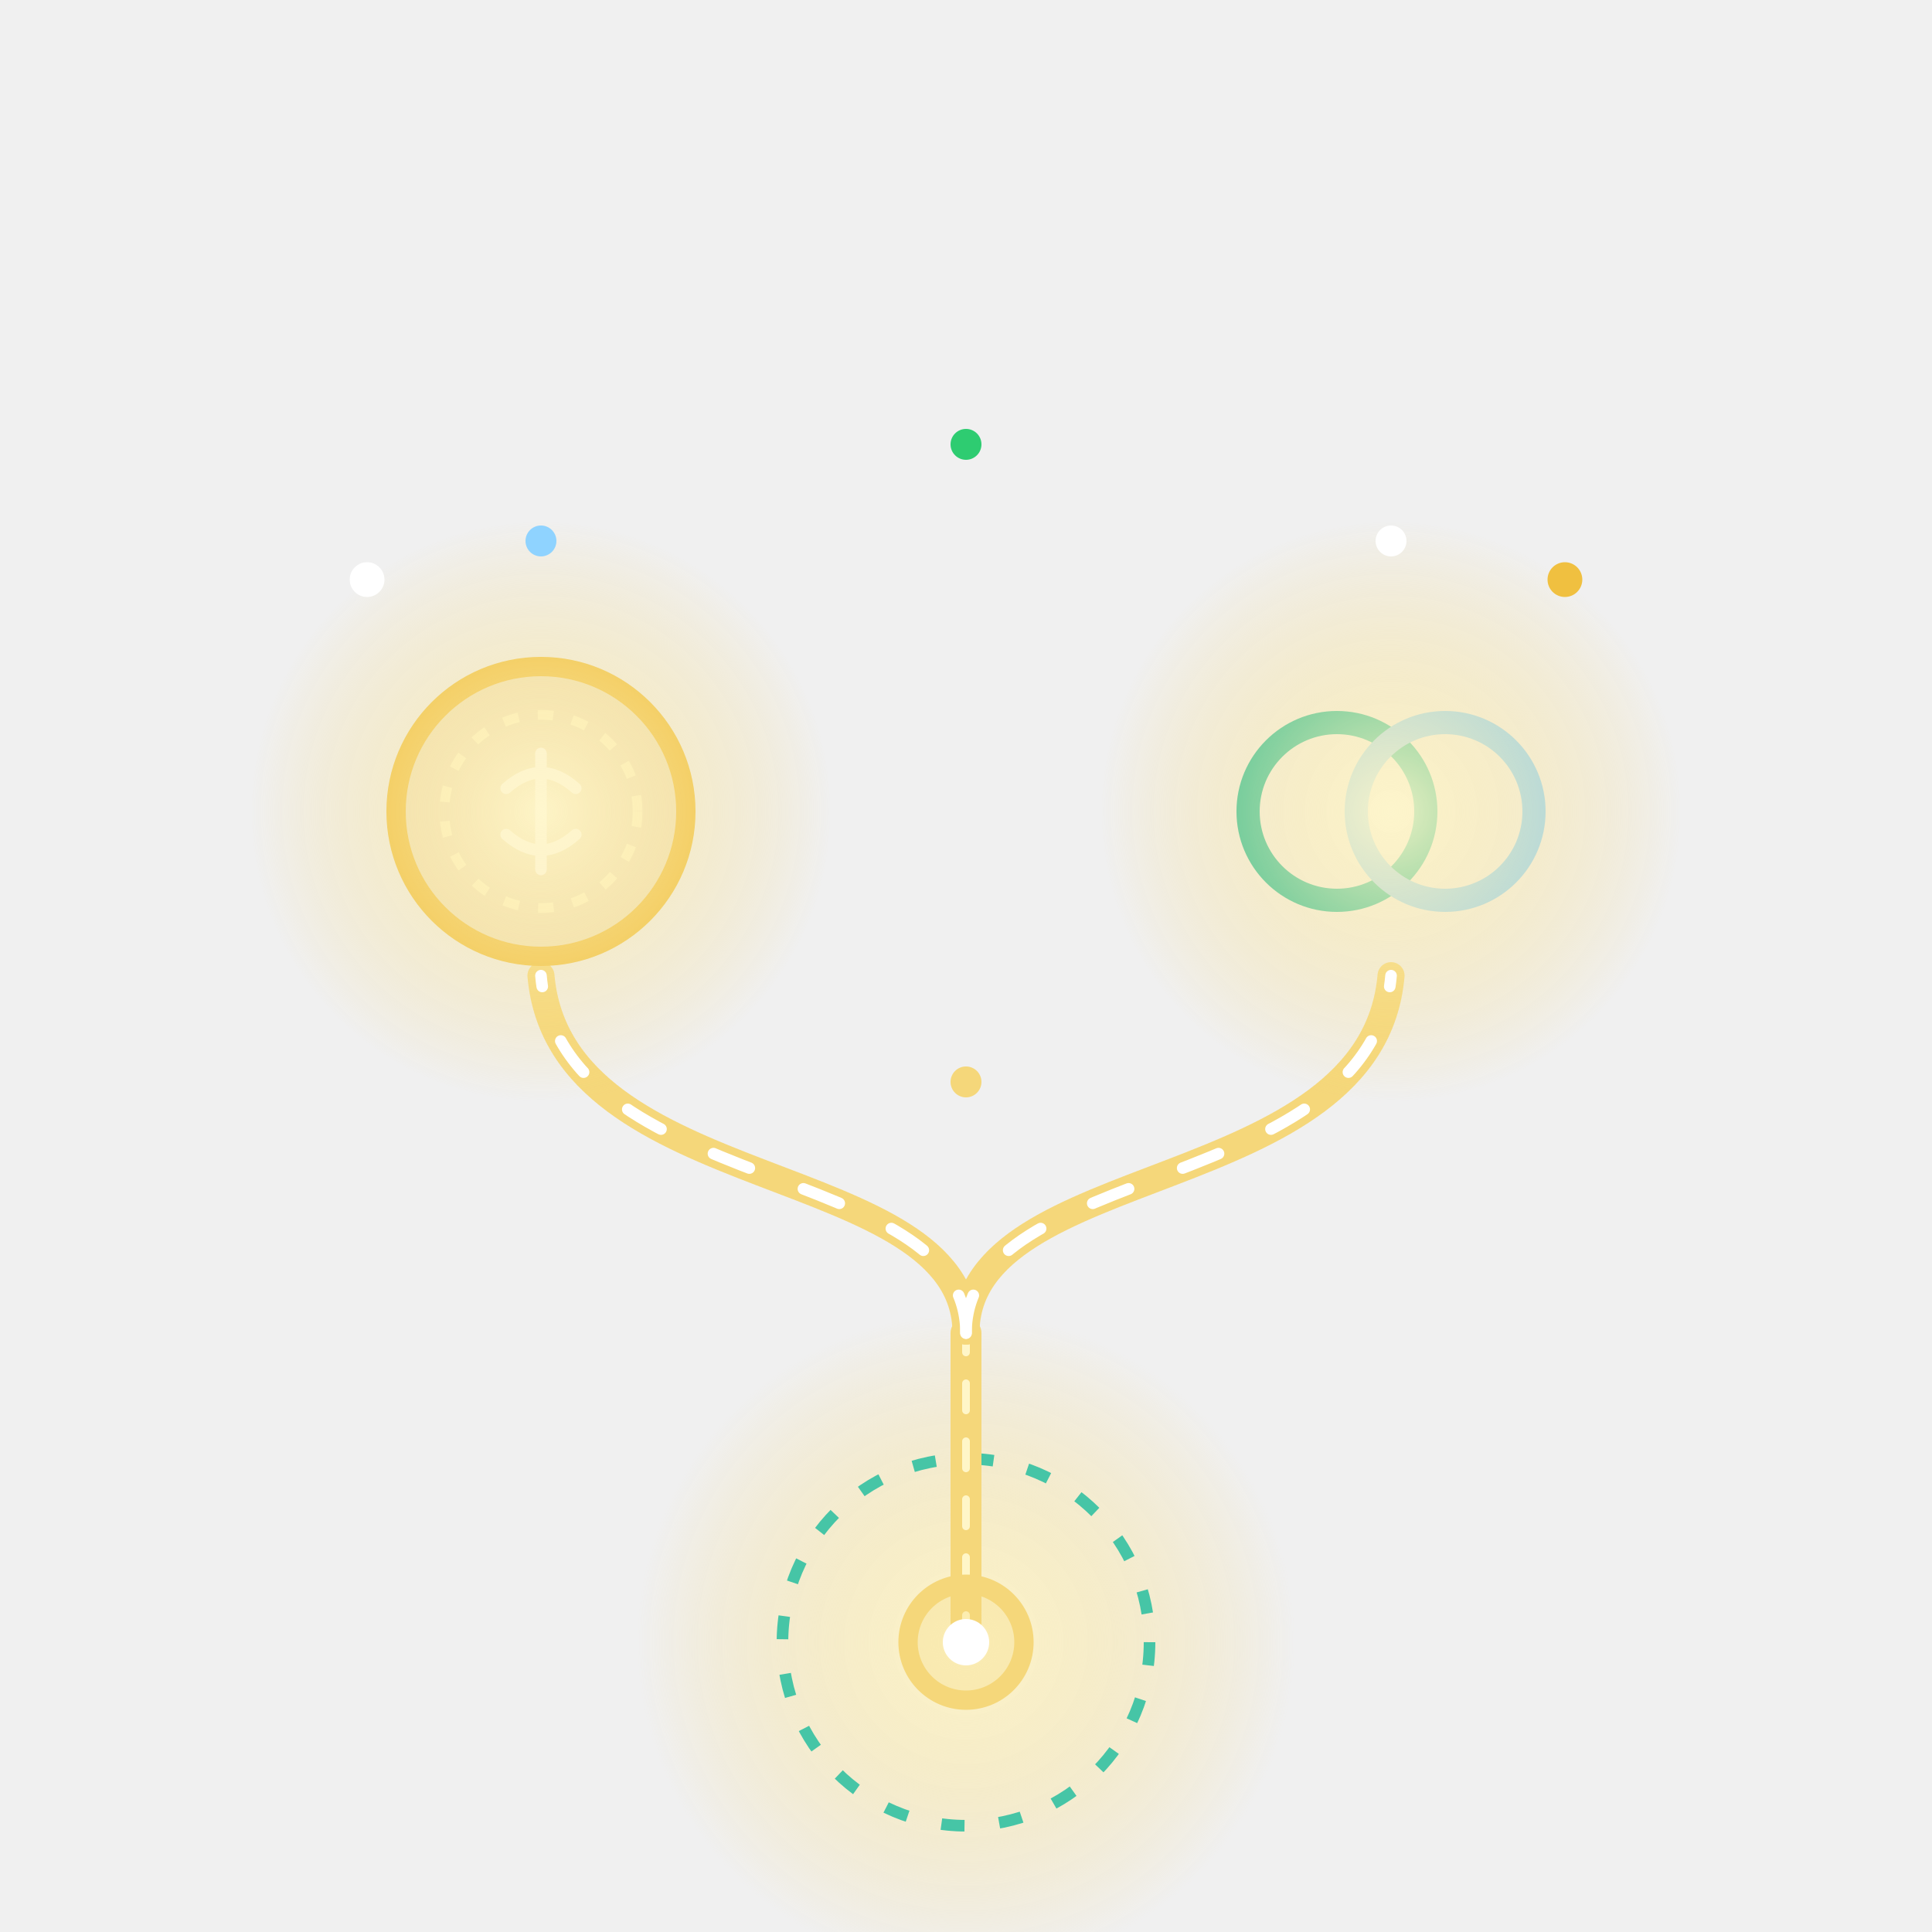
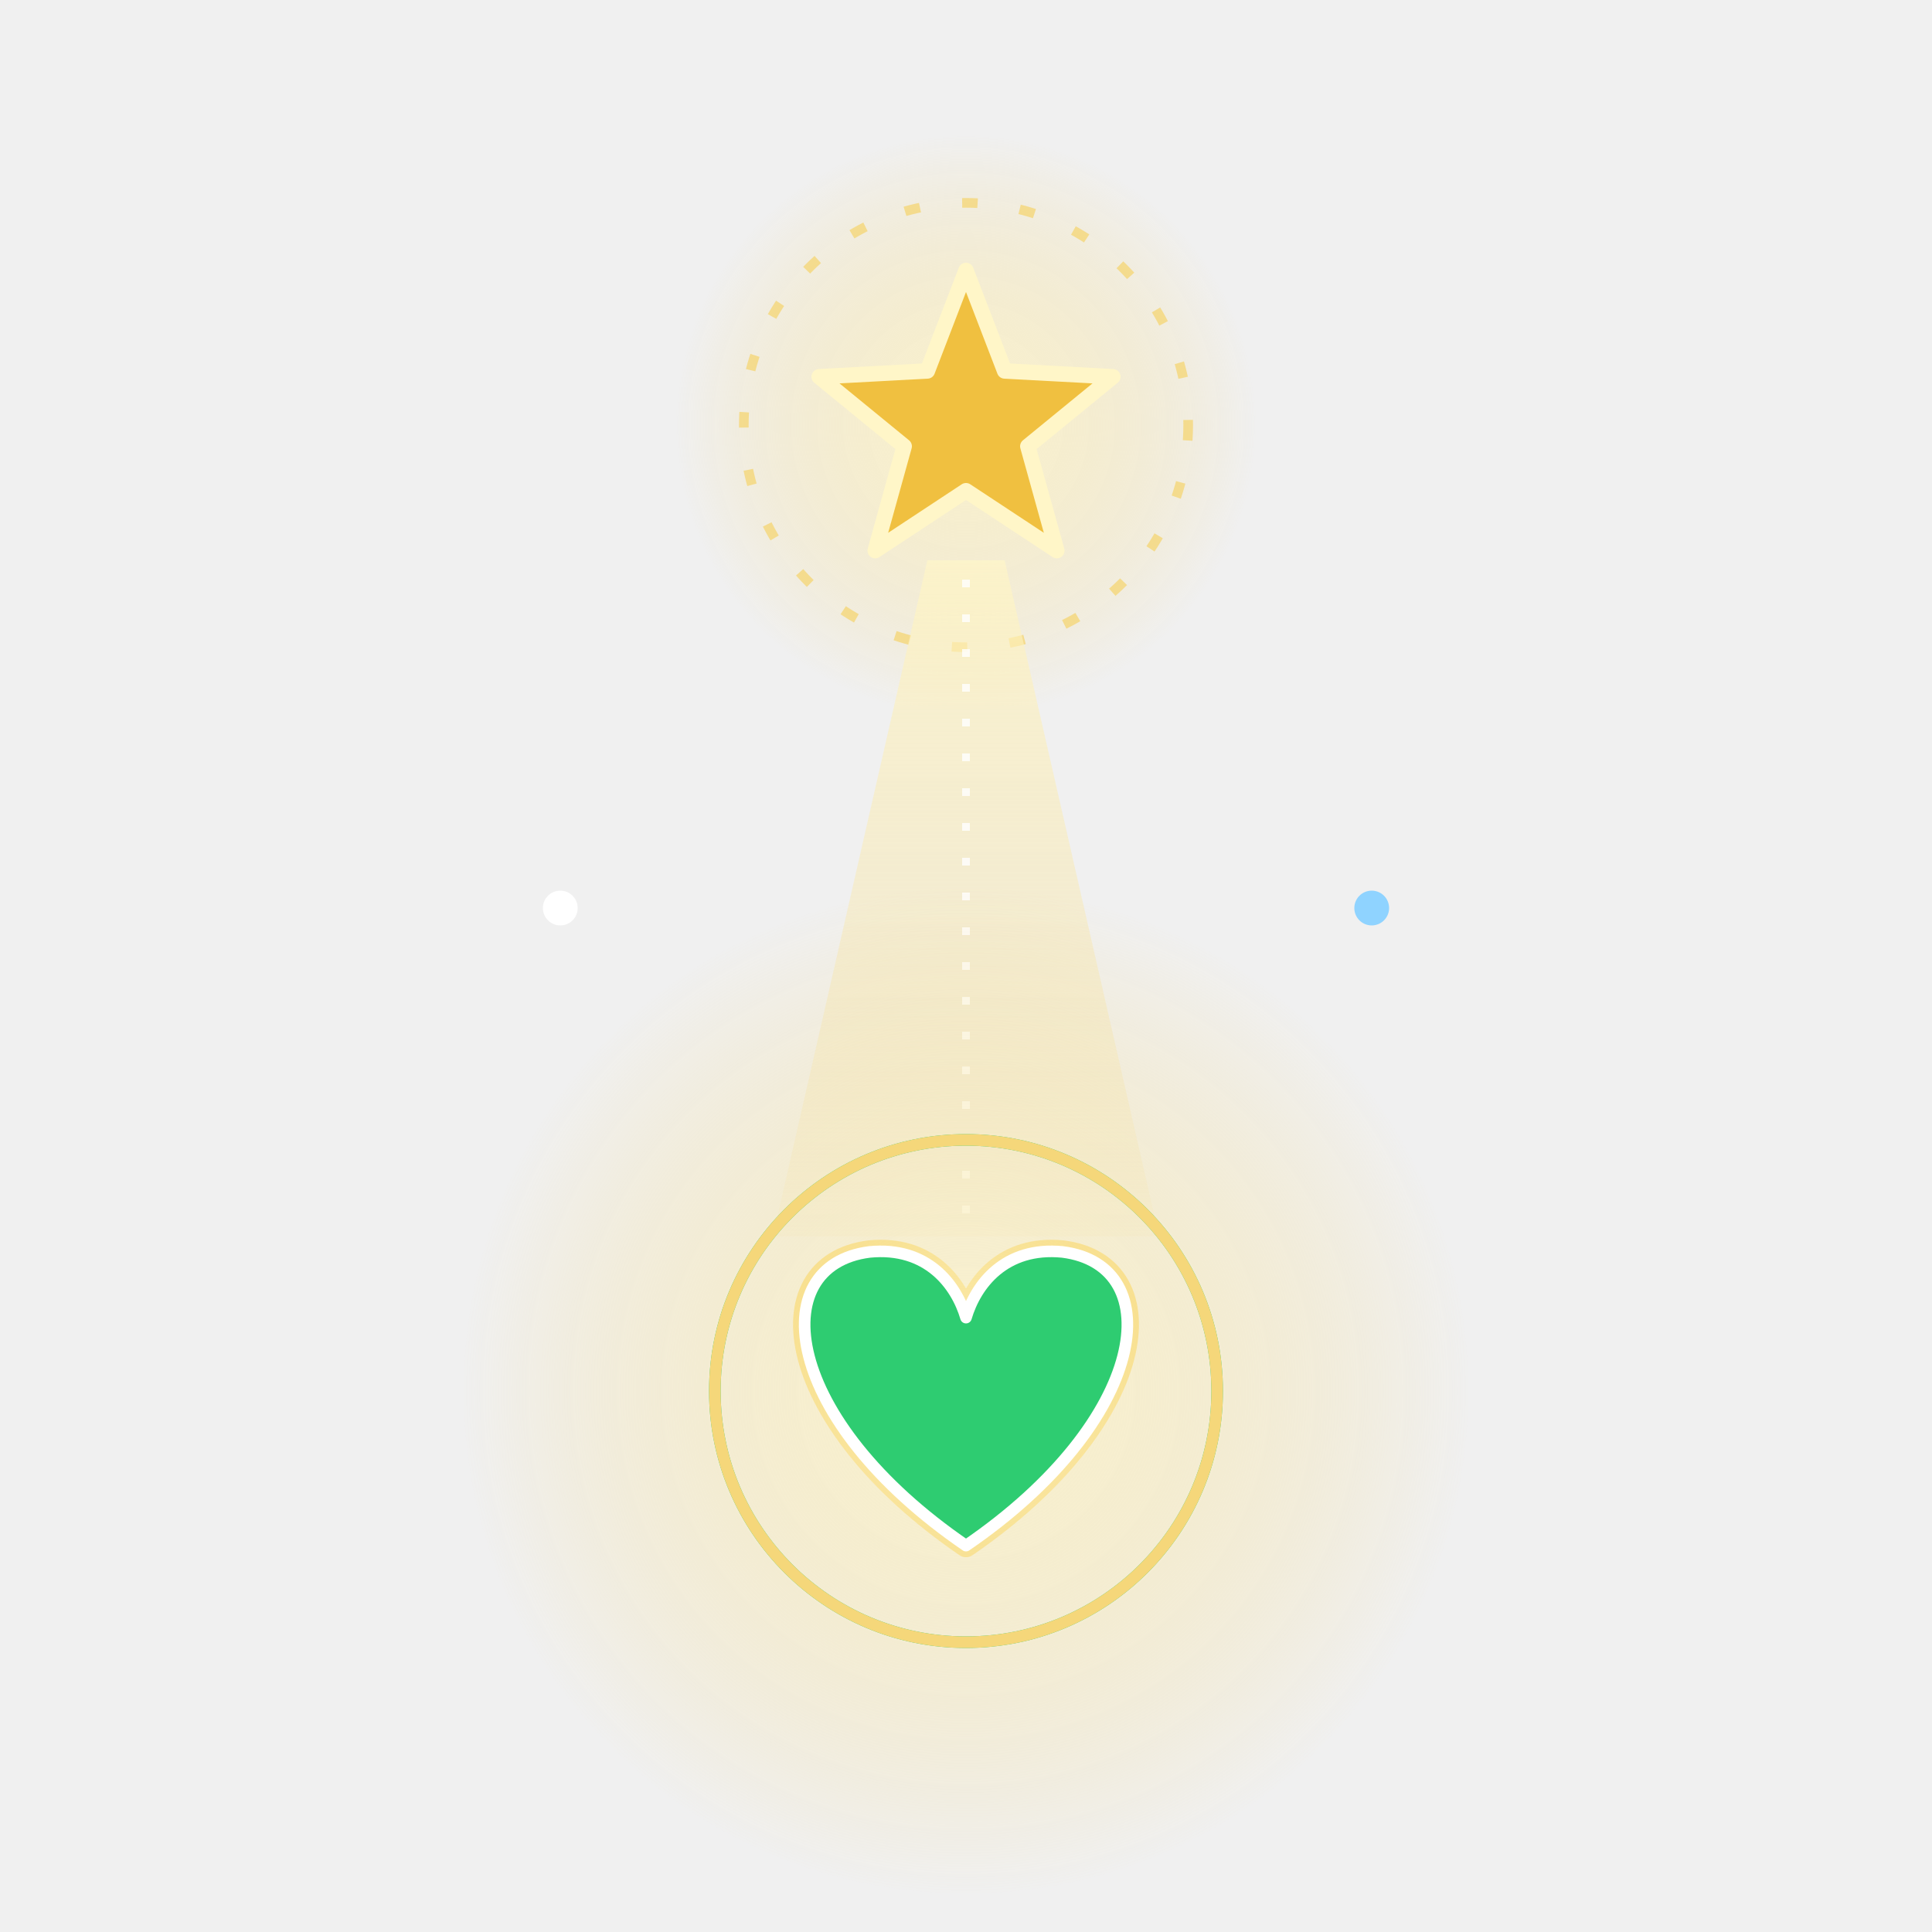
<svg xmlns="http://www.w3.org/2000/svg" viewBox="0 0 1000 1000">
  <defs>
    <radialGradient id="svg5-glow" cx="50%" cy="50%" r="50%">
-       <stop offset="0" stop-color="#fff6c8" stop-opacity="0.9" />
+       <stop offset="0" stop-color="#fff6c8" stop-opacity="0.75" />
      <stop offset="1" stop-color="#f5d77a" stop-opacity="0" />
    </radialGradient>
+     <linearGradient id="svg5-beam" x1="0" y1="0" x2="0" y2="1">
+       <stop offset="0" stop-color="#fff6c8" stop-opacity="0.7" />
+       <stop offset="1" stop-color="#f5d77a" stop-opacity="0.08" />
+     </linearGradient>
    <style>
-       /* Stage 1 (0-2s): the journey begins (start point and road) */
      @keyframes svg5-k1 {
-         0%   { transform: scale(0.65); opacity: 0.7; }
-         30%  { transform: scale(1);    opacity: 1; }
-         90%  { transform: scale(1);    opacity: 1; }
-         100% { transform: scale(0.65); opacity: 0.7; }
+         0%   { transform: scale(0.6); opacity: 0.7; }
+         30%  { transform: scale(1);   opacity: 1; }
+         90%  { transform: scale(1);   opacity: 1; }
+         100% { transform: scale(0.6); opacity: 0.7; }
      }
-       /* Stage 2 (2-4s): the road forks to two worldly goals */
      @keyframes svg5-k2 {
-         0%, 30%  { opacity: 0; }
-         42%, 88% { opacity: 1; }
-         100%     { opacity: 0; }
+         0%, 30%   { opacity: 0; }
+         45%, 88%  { opacity: 1; }
+         100%      { opacity: 0; }
      }
-       @keyframes svg5-draw {
-         0%, 30%   { stroke-dashoffset: 1; }
-         50%, 100% { stroke-dashoffset: 0; }
+       @keyframes svg5-k3 {
+         0%, 63%   { opacity: 0; transform: scale(0.9); }
+         78%, 88%  { opacity: 1; transform: scale(1); }
+         100%      { opacity: 0; transform: scale(0.9); }
      }
-       @keyframes svg5-pop {
-         0%, 45%   { transform: scale(0); }
-         58%       { transform: scale(1.12); }
-         66%, 100% { transform: scale(1); }
+       @keyframes svg5-beam {
+         0%, 32%  { transform: scaleY(0); }
+         50%, 88% { transform: scaleY(1); }
+         100%     { transform: scaleY(0); }
      }
-       /* Stage 3 (4-6s): light travels along the roads to what was intended */
-       @keyframes svg5-k3 {
-         0%, 63%  { opacity: 0; }
-         75%, 88% { opacity: 1; }
-         100%     { opacity: 0; }
+       @keyframes svg5-ra {
+         0%, 66%  { opacity: 0; transform: scale(0.5); }
+         69%      { opacity: 0.9; transform: scale(0.6); }
+         90%      { opacity: 0; transform: scale(2.4); }
+         100%     { opacity: 0; transform: scale(2.4); }
      }
-       @keyframes svg5-flow {
-         from { stroke-dashoffset: 0; }
-         to   { stroke-dashoffset: -150; }
+       @keyframes svg5-rb {
+         0%, 72%  { opacity: 0; transform: scale(0.5); }
+         75%      { opacity: 0.8; transform: scale(0.6); }
+         96%      { opacity: 0; transform: scale(2.4); }
+         100%     { opacity: 0; transform: scale(2.4); }
      }
-       @keyframes svg5-pulse {
-         0%, 100% { transform: scale(0.9); opacity: 0.55; }
-         50%      { transform: scale(1.1); opacity: 1; }
-       }
-       @keyframes svg5-twinkle {
-         0%, 100% { opacity: 0.2; transform: scale(0.7); }
-         50%      { opacity: 1;   transform: scale(1.2); }
+       @keyframes svg5-fill {
+         0%, 64%  { fill-opacity: 0; }
+         80%, 88% { fill-opacity: 0.85; }
+         100%     { fill-opacity: 0; }
      }
      @keyframes svg5-spin { from { transform: rotate(0deg); } to { transform: rotate(360deg); } }
- 
-       .svg5-s1 { animation: svg5-k1 6s ease-in-out infinite; transform-origin: 500px 850px; }
+       @keyframes svg5-twinkle { 0%, 100% { opacity: 0.4; } 50% { opacity: 1; } }
+       .svg5-s1 { animation: svg5-k1 6s ease-in-out infinite; transform-origin: 500px 220px; }
      .svg5-s2 { animation: svg5-k2 6s ease-in-out infinite; }
-       .svg5-s3 { animation: svg5-k3 6s ease-in-out infinite; }
- 
-       .svg5-halo1 { animation: svg5-pulse 3s ease-in-out infinite; transform-origin: 500px 850px; }
-       .svg5-ring0 { animation: svg5-spin 6s linear infinite; transform-origin: 500px 850px; }
- 
-       .svg5-forkL { stroke-dasharray: 1; stroke-dashoffset: 1; animation: svg5-draw 6s ease-in-out infinite; }
-       .svg5-forkR { stroke-dasharray: 1; stroke-dashoffset: 1; animation: svg5-draw 6s ease-in-out infinite; }
-       .svg5-coin  { animation: svg5-pop 6s ease-in-out infinite; transform-origin: 280px 420px; }
-       .svg5-rings { animation: svg5-pop 6s ease-in-out infinite; transform-origin: 720px 420px; }
- 
-       .svg5-flowL { stroke-dasharray: 20 30; animation: svg5-flow 3s linear infinite; }
-       .svg5-flowR { stroke-dasharray: 20 30; animation: svg5-flow 3s linear infinite; }
-       .svg5-haloL { animation: svg5-pulse 3s ease-in-out infinite;     transform-origin: 280px 420px; }
-       .svg5-haloR { animation: svg5-pulse 3s ease-in-out infinite -1.5s; transform-origin: 720px 420px; }
-       .svg5-sp1 { animation: svg5-twinkle 2s ease-in-out infinite;       transform-origin: 190px 300px; }
-       .svg5-sp2 { animation: svg5-twinkle 2s ease-in-out infinite -0.7s; transform-origin: 810px 300px; }
-       .svg5-sp3 { animation: svg5-twinkle 3s ease-in-out infinite -1.4s; transform-origin: 280px 280px; }
-       .svg5-sp4 { animation: svg5-twinkle 3s ease-in-out infinite -0.5s; transform-origin: 720px 280px; }
-       .svg5-sp5 { animation: svg5-twinkle 2s ease-in-out infinite -1.2s; transform-origin: 500px 560px; }
-       .svg5-sp6 { animation: svg5-twinkle 2s ease-in-out infinite -0.3s; transform-origin: 500px 230px; }
+       .svg5-s3 { animation: svg5-k3 6s ease-in-out infinite; transform-origin: 500px 720px; }
+       .svg5-beam { animation: svg5-beam 6s ease-in-out infinite; transform-origin: 500px 290px; }
+       .svg5-r1 { animation: svg5-ra 6s ease-out infinite; transform-origin: 500px 720px; }
+       .svg5-r2 { animation: svg5-rb 6s ease-out infinite; transform-origin: 500px 720px; }
+       .svg5-fill { animation: svg5-fill 6s ease-in-out infinite; }
+       .svg5-halo { animation: svg5-spin 6s linear infinite; transform-origin: 500px 220px; }
+       .svg5-tw { animation: svg5-twinkle 2s ease-in-out infinite; }
+       .svg5-tw2 { animation: svg5-twinkle 2s ease-in-out infinite; animation-delay: -1s; }
    </style>
  </defs>
  <g class="svg5-s1">
-     <circle class="svg5-halo1" cx="500" cy="850" r="170" fill="url(#svg5-glow)" />
-     <g class="svg5-ring0">
-       <circle cx="500" cy="850" r="95" fill="none" stroke="#1abc9c" stroke-width="6" stroke-dasharray="12 18" opacity="0.8" />
+     <circle cx="500" cy="220" r="150" fill="url(#svg5-glow)" />
+     <polygon points="500,140 520,192 576,195 532,231 547,285 500,254 453,285 468,231 424,195 480,192" fill="#f0c040" stroke="#fff6c8" stroke-width="8" stroke-linejoin="round" />
+     <g class="svg5-halo">
+       <circle cx="500" cy="220" r="115" fill="none" stroke="#f5d77a" stroke-width="5" stroke-dasharray="8 22" stroke-opacity="0.8" />
    </g>
-     <path d="M500 850 L500 690" fill="none" stroke="#f5d77a" stroke-width="16" stroke-linecap="round" />
-     <path d="M500 850 L500 690" fill="none" stroke="#fff6c8" stroke-width="4" stroke-linecap="round" stroke-dasharray="14 16" />
-     <circle cx="500" cy="850" r="30" fill="#f5d77a" fill-opacity="0.3" stroke="#f5d77a" stroke-width="10" />
-     <circle cx="500" cy="850" r="12" fill="#ffffff" />
  </g>
  <g class="svg5-s2">
-     <path class="svg5-forkL" pathLength="1" d="M500 690 C500 600 290 620 280 505" fill="none" stroke="#f5d77a" stroke-width="14" stroke-linecap="round" />
-     <path class="svg5-forkR" pathLength="1" d="M500 690 C500 600 710 620 720 505" fill="none" stroke="#f5d77a" stroke-width="14" stroke-linecap="round" />
-     <g class="svg5-coin">
-       <circle cx="280" cy="420" r="75" fill="#f0c040" fill-opacity="0.3" stroke="#f0c040" stroke-width="10" />
-       <circle cx="280" cy="420" r="50" fill="none" stroke="#fff6c8" stroke-width="5" stroke-dasharray="8 10" />
-       <path d="M280 390 L280 450 M262 408 Q280 392 298 408 M262 432 Q280 448 298 432" fill="none" stroke="#ffffff" stroke-width="6" stroke-linecap="round" />
-     </g>
-     <g class="svg5-rings">
-       <circle cx="692" cy="420" r="46" fill="none" stroke="#1abc9c" stroke-width="12" />
-       <circle cx="748" cy="420" r="46" fill="none" stroke="#8fd3ff" stroke-width="12" />
-     </g>
+     <polygon class="svg5-beam" points="480,290 520,290 600,640 400,640" fill="url(#svg5-beam)" />
+     <line x1="500" y1="300" x2="500" y2="640" stroke="#ffffff" stroke-width="4" stroke-dasharray="4 14" stroke-opacity="0.8" />
+     <path d="M500 800 C405 735 395 655 450 648 C480 645 495 665 500 682 C505 665 520 645 550 648 C605 655 595 735 500 800 Z" fill="#8fd3ff" fill-opacity="0.15" stroke="#f5d77a" stroke-width="12" stroke-linejoin="round" />
  </g>
  <g class="svg5-s3">
-     <circle class="svg5-haloL" cx="280" cy="420" r="150" fill="url(#svg5-glow)" />
-     <circle class="svg5-haloR" cx="720" cy="420" r="150" fill="url(#svg5-glow)" />
-     <path class="svg5-flowL" d="M500 690 C500 600 290 620 280 505" fill="none" stroke="#ffffff" stroke-width="6" stroke-linecap="round" />
-     <path class="svg5-flowR" d="M500 690 C500 600 710 620 720 505" fill="none" stroke="#ffffff" stroke-width="6" stroke-linecap="round" />
-     <circle class="svg5-sp1" cx="190" cy="300" r="9" fill="#ffffff" />
-     <circle class="svg5-sp2" cx="810" cy="300" r="9" fill="#f0c040" />
-     <circle class="svg5-sp3" cx="280" cy="280" r="8" fill="#8fd3ff" />
-     <circle class="svg5-sp4" cx="720" cy="280" r="8" fill="#ffffff" />
-     <circle class="svg5-sp5" cx="500" cy="560" r="8" fill="#f5d77a" />
-     <circle class="svg5-sp6" cx="500" cy="230" r="8" fill="#2ecc71" />
+     <circle cx="500" cy="720" r="260" fill="url(#svg5-glow)" />
+     <path class="svg5-fill" d="M500 800 C405 735 395 655 450 648 C480 645 495 665 500 682 C505 665 520 645 550 648 C605 655 595 735 500 800 Z" fill="#2ecc71" stroke="#ffffff" stroke-width="6" stroke-linejoin="round" />
+     <circle class="svg5-r1" cx="500" cy="720" r="130" fill="none" stroke="#2ecc71" stroke-width="6" />
+     <circle class="svg5-r2" cx="500" cy="720" r="130" fill="none" stroke="#f5d77a" stroke-width="6" />
+     <circle class="svg5-tw" cx="290" cy="470" r="9" fill="#ffffff" />
+     <circle class="svg5-tw2" cx="710" cy="470" r="9" fill="#8fd3ff" />
  </g>
</svg>
